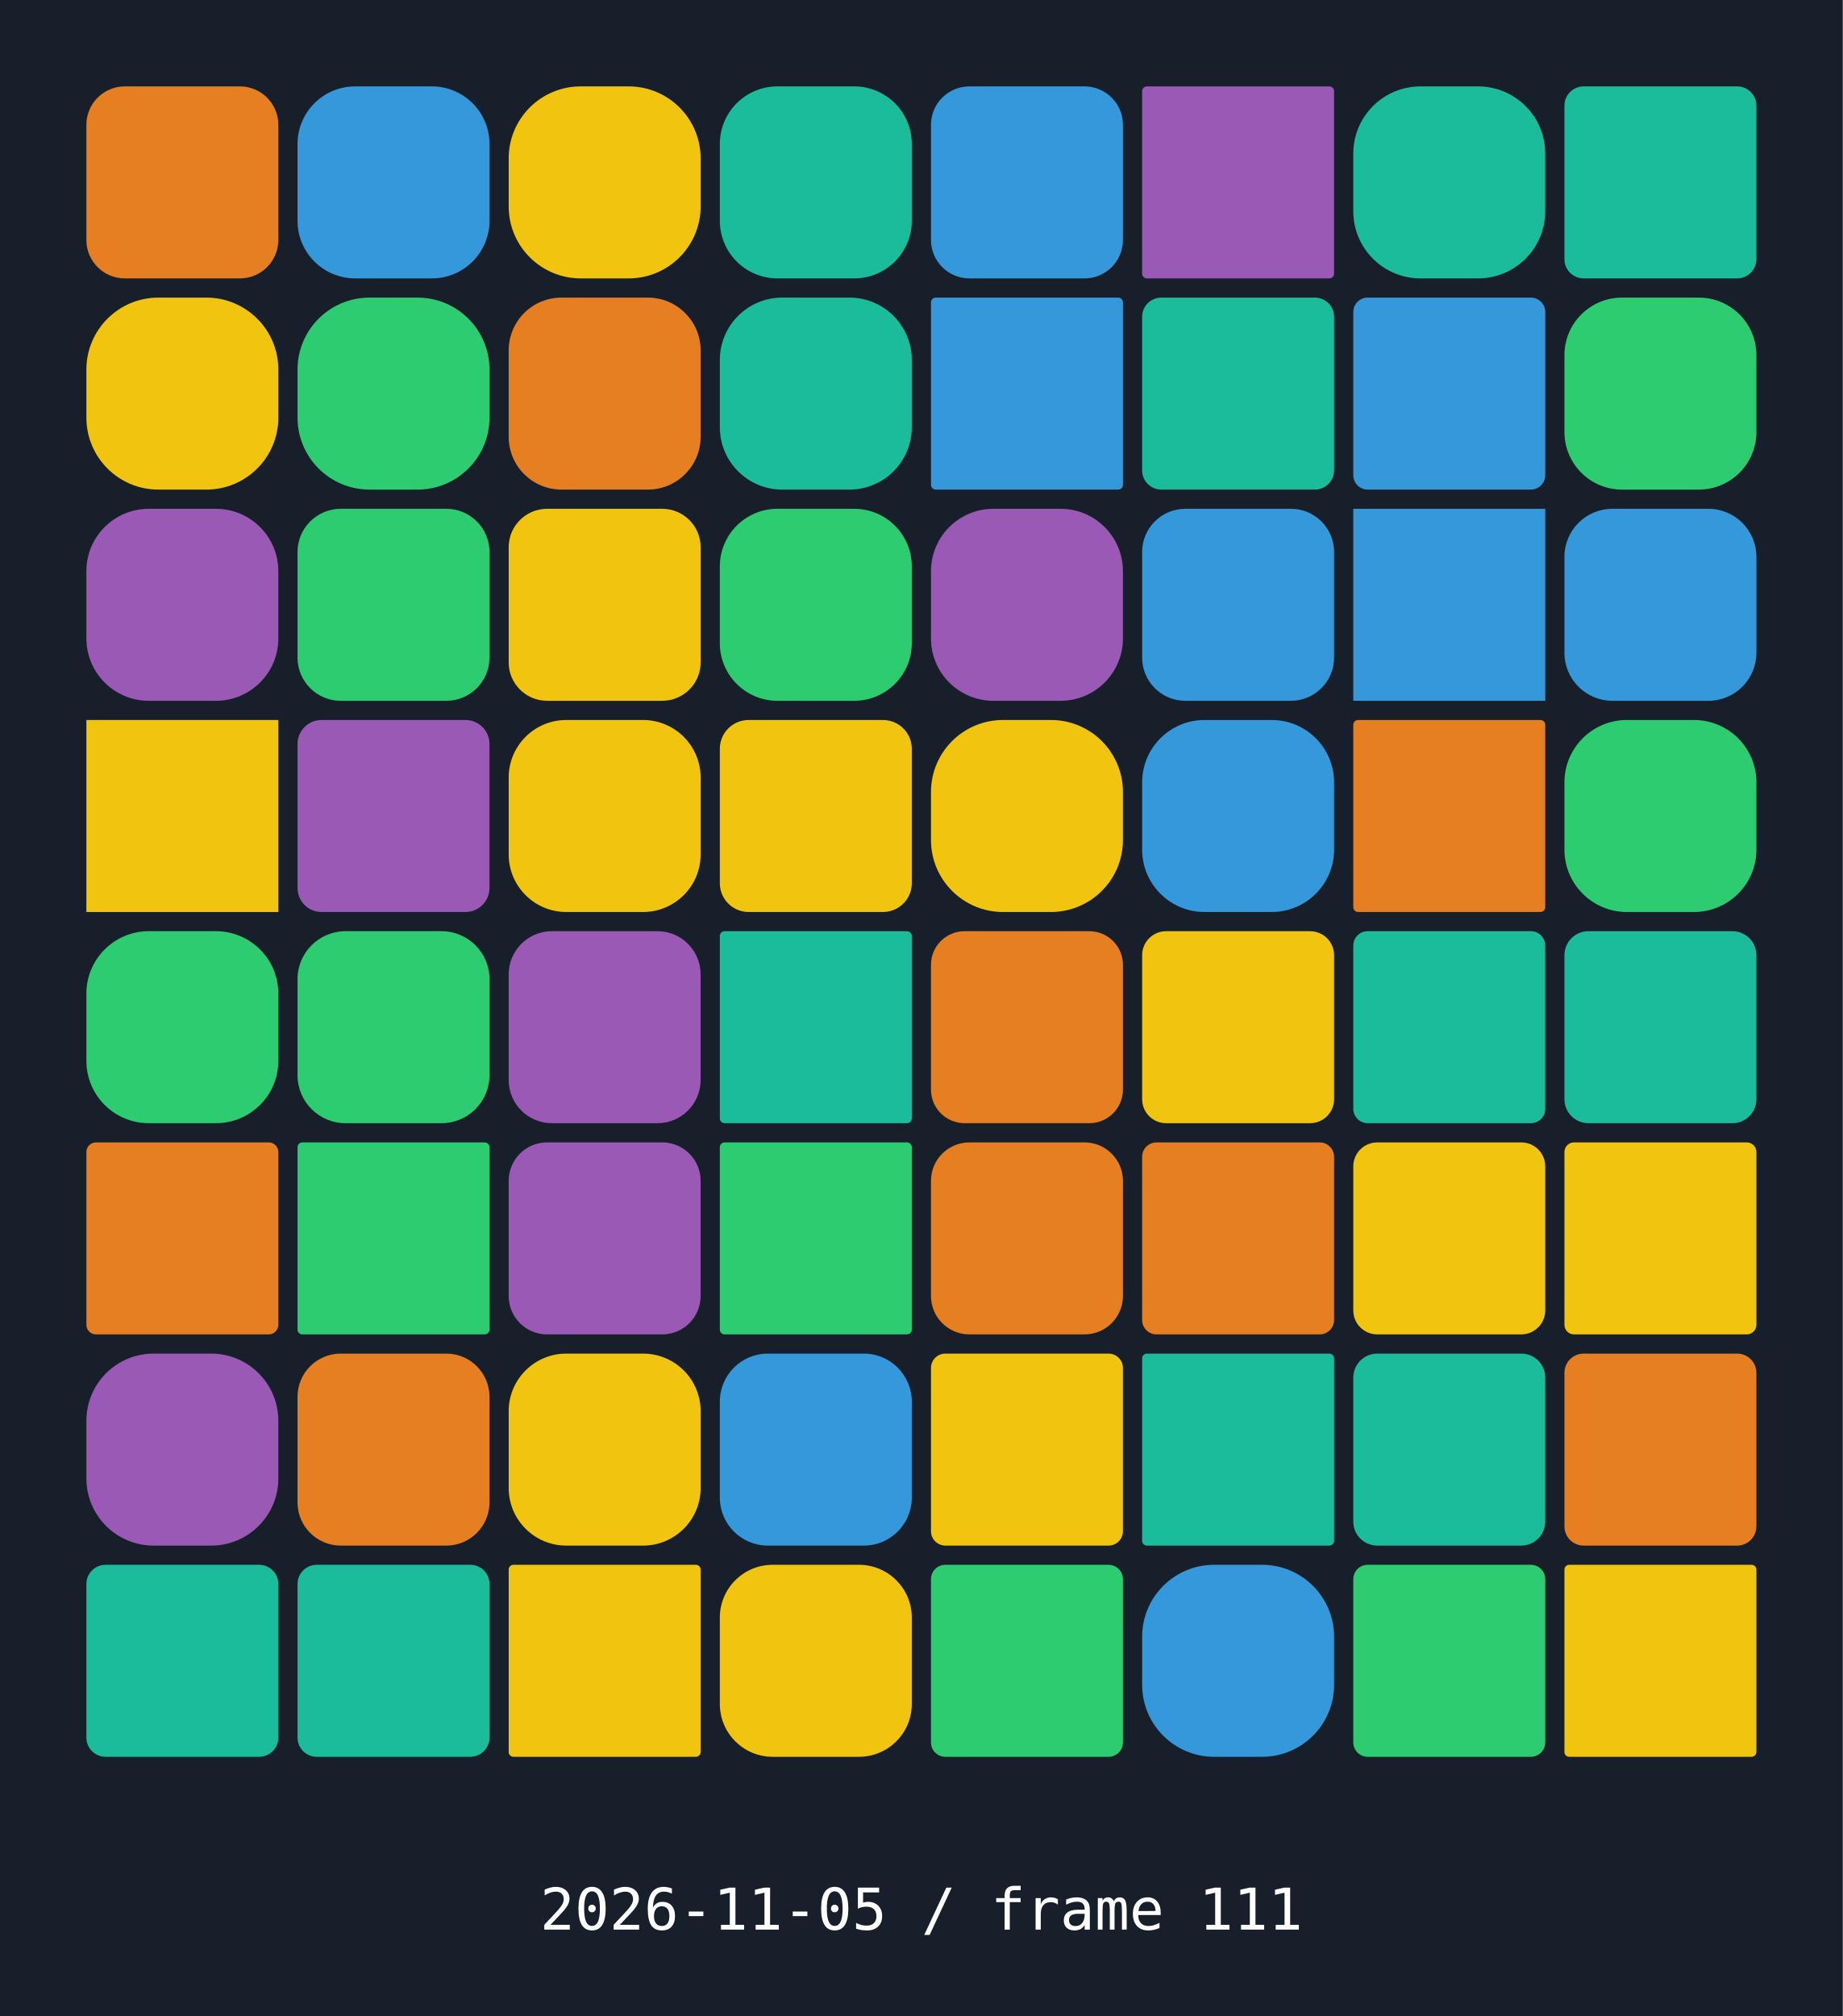
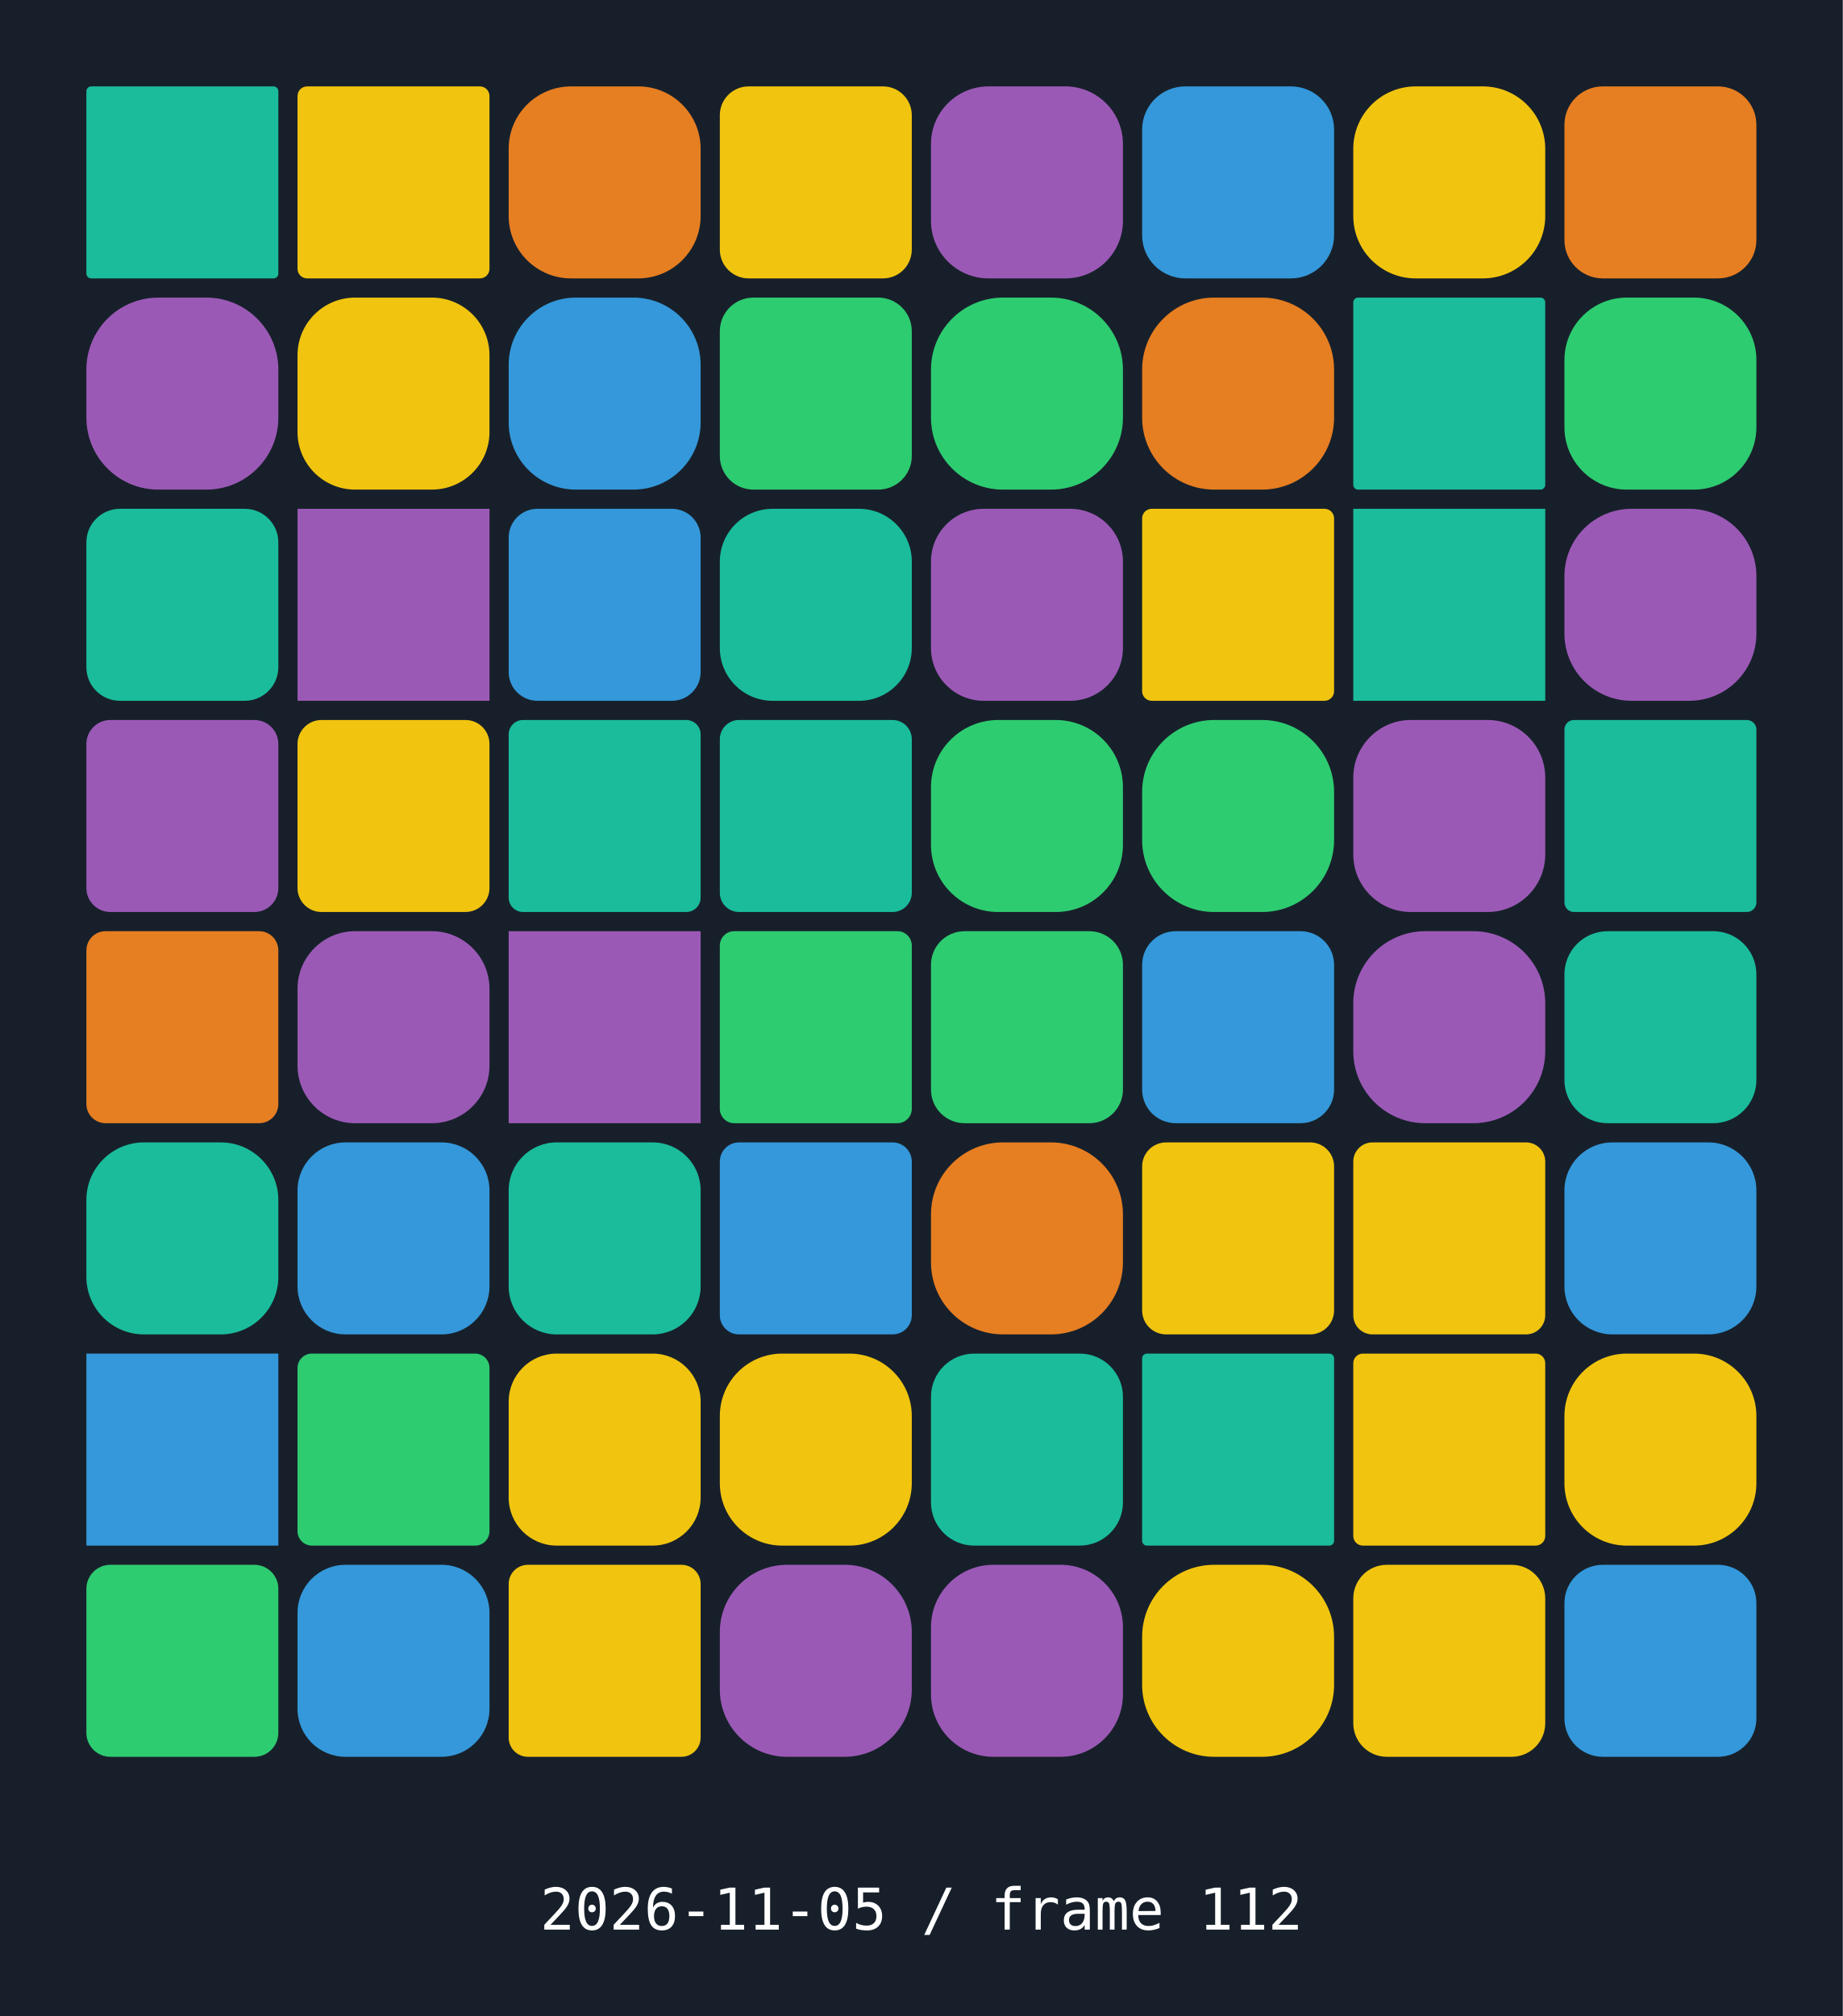
<svg xmlns="http://www.w3.org/2000/svg" width="384" height="420" viewBox="0 0 384 420">
  <rect width="384" height="420" fill="#17202a" />
-   <rect x="18" y="18" width="40" height="40" rx="8" fill="#e67e22" />
-   <rect x="62" y="18" width="40" height="40" rx="12" fill="#3498db" />
-   <rect x="106" y="18" width="40" height="40" rx="15" fill="#f1c40f" />
-   <rect x="150" y="18" width="40" height="40" rx="12" fill="#1abc9c" />
-   <rect x="194" y="18" width="40" height="40" rx="8" fill="#3498db" />
-   <rect x="238" y="18" width="40" height="40" rx="1" fill="#9b59b6" />
-   <rect x="282" y="18" width="40" height="40" rx="14" fill="#1abc9c" />
-   <rect x="326" y="18" width="40" height="40" rx="4" fill="#1abc9c" />
-   <rect x="18" y="62" width="40" height="40" rx="15" fill="#f1c40f" />
-   <rect x="62" y="62" width="40" height="40" rx="15" fill="#2ecc71" />
-   <rect x="106" y="62" width="40" height="40" rx="11" fill="#e67e22" />
-   <rect x="150" y="62" width="40" height="40" rx="13" fill="#1abc9c" />
-   <rect x="194" y="62" width="40" height="40" rx="1" fill="#3498db" />
-   <rect x="238" y="62" width="40" height="40" rx="4" fill="#1abc9c" />
-   <rect x="282" y="62" width="40" height="40" rx="3" fill="#3498db" />
-   <rect x="326" y="62" width="40" height="40" rx="12" fill="#2ecc71" />
-   <rect x="18" y="106" width="40" height="40" rx="13" fill="#9b59b6" />
-   <rect x="62" y="106" width="40" height="40" rx="9" fill="#2ecc71" />
-   <rect x="106" y="106" width="40" height="40" rx="8" fill="#f1c40f" />
-   <rect x="150" y="106" width="40" height="40" rx="12" fill="#2ecc71" />
-   <rect x="194" y="106" width="40" height="40" rx="13" fill="#9b59b6" />
-   <rect x="238" y="106" width="40" height="40" rx="9" fill="#3498db" />
-   <rect x="282" y="106" width="40" height="40" rx="0" fill="#3498db" />
-   <rect x="326" y="106" width="40" height="40" rx="10" fill="#3498db" />
-   <rect x="18" y="150" width="40" height="40" rx="0" fill="#f1c40f" />
-   <rect x="62" y="150" width="40" height="40" rx="5" fill="#9b59b6" />
-   <rect x="106" y="150" width="40" height="40" rx="12" fill="#f1c40f" />
-   <rect x="150" y="150" width="40" height="40" rx="6" fill="#f1c40f" />
-   <rect x="194" y="150" width="40" height="40" rx="15" fill="#f1c40f" />
-   <rect x="238" y="150" width="40" height="40" rx="13" fill="#3498db" />
-   <rect x="282" y="150" width="40" height="40" rx="1" fill="#e67e22" />
-   <rect x="326" y="150" width="40" height="40" rx="13" fill="#2ecc71" />
-   <rect x="18" y="194" width="40" height="40" rx="13" fill="#2ecc71" />
-   <rect x="62" y="194" width="40" height="40" rx="10" fill="#2ecc71" />
-   <rect x="106" y="194" width="40" height="40" rx="9" fill="#9b59b6" />
-   <rect x="150" y="194" width="40" height="40" rx="1" fill="#1abc9c" />
-   <rect x="194" y="194" width="40" height="40" rx="7" fill="#e67e22" />
-   <rect x="238" y="194" width="40" height="40" rx="5" fill="#f1c40f" />
-   <rect x="282" y="194" width="40" height="40" rx="3" fill="#1abc9c" />
-   <rect x="326" y="194" width="40" height="40" rx="5" fill="#1abc9c" />
-   <rect x="18" y="238" width="40" height="40" rx="2" fill="#e67e22" />
-   <rect x="62" y="238" width="40" height="40" rx="1" fill="#2ecc71" />
-   <rect x="106" y="238" width="40" height="40" rx="8" fill="#9b59b6" />
-   <rect x="150" y="238" width="40" height="40" rx="1" fill="#2ecc71" />
-   <rect x="194" y="238" width="40" height="40" rx="8" fill="#e67e22" />
-   <rect x="238" y="238" width="40" height="40" rx="3" fill="#e67e22" />
-   <rect x="282" y="238" width="40" height="40" rx="5" fill="#f1c40f" />
-   <rect x="326" y="238" width="40" height="40" rx="2" fill="#f1c40f" />
-   <rect x="18" y="282" width="40" height="40" rx="14" fill="#9b59b6" />
-   <rect x="62" y="282" width="40" height="40" rx="9" fill="#e67e22" />
-   <rect x="106" y="282" width="40" height="40" rx="12" fill="#f1c40f" />
-   <rect x="150" y="282" width="40" height="40" rx="10" fill="#3498db" />
-   <rect x="194" y="282" width="40" height="40" rx="3" fill="#f1c40f" />
+   <rect x="18" y="18" width="40" height="40" rx="1" fill="#1abc9c" />
+   <rect x="62" y="18" width="40" height="40" rx="2" fill="#f1c40f" />
+   <rect x="106" y="18" width="40" height="40" rx="13" fill="#e67e22" />
+   <rect x="150" y="18" width="40" height="40" rx="6" fill="#f1c40f" />
+   <rect x="194" y="18" width="40" height="40" rx="12" fill="#9b59b6" />
+   <rect x="238" y="18" width="40" height="40" rx="9" fill="#3498db" />
+   <rect x="282" y="18" width="40" height="40" rx="13" fill="#f1c40f" />
+   <rect x="326" y="18" width="40" height="40" rx="8" fill="#e67e22" />
+   <rect x="18" y="62" width="40" height="40" rx="15" fill="#9b59b6" />
+   <rect x="62" y="62" width="40" height="40" rx="12" fill="#f1c40f" />
+   <rect x="106" y="62" width="40" height="40" rx="14" fill="#3498db" />
+   <rect x="150" y="62" width="40" height="40" rx="7" fill="#2ecc71" />
+   <rect x="194" y="62" width="40" height="40" rx="15" fill="#2ecc71" />
+   <rect x="238" y="62" width="40" height="40" rx="15" fill="#e67e22" />
+   <rect x="282" y="62" width="40" height="40" rx="1" fill="#1abc9c" />
+   <rect x="326" y="62" width="40" height="40" rx="13" fill="#2ecc71" />
+   <rect x="18" y="106" width="40" height="40" rx="7" fill="#1abc9c" />
+   <rect x="62" y="106" width="40" height="40" rx="0" fill="#9b59b6" />
+   <rect x="106" y="106" width="40" height="40" rx="6" fill="#3498db" />
+   <rect x="150" y="106" width="40" height="40" rx="11" fill="#1abc9c" />
+   <rect x="194" y="106" width="40" height="40" rx="11" fill="#9b59b6" />
+   <rect x="238" y="106" width="40" height="40" rx="2" fill="#f1c40f" />
+   <rect x="282" y="106" width="40" height="40" rx="0" fill="#1abc9c" />
+   <rect x="326" y="106" width="40" height="40" rx="14" fill="#9b59b6" />
+   <rect x="18" y="150" width="40" height="40" rx="5" fill="#9b59b6" />
+   <rect x="62" y="150" width="40" height="40" rx="5" fill="#f1c40f" />
+   <rect x="106" y="150" width="40" height="40" rx="3" fill="#1abc9c" />
+   <rect x="150" y="150" width="40" height="40" rx="4" fill="#1abc9c" />
+   <rect x="194" y="150" width="40" height="40" rx="14" fill="#2ecc71" />
+   <rect x="238" y="150" width="40" height="40" rx="15" fill="#2ecc71" />
+   <rect x="282" y="150" width="40" height="40" rx="12" fill="#9b59b6" />
+   <rect x="326" y="150" width="40" height="40" rx="2" fill="#1abc9c" />
+   <rect x="18" y="194" width="40" height="40" rx="4" fill="#e67e22" />
+   <rect x="62" y="194" width="40" height="40" rx="12" fill="#9b59b6" />
+   <rect x="106" y="194" width="40" height="40" rx="0" fill="#9b59b6" />
+   <rect x="150" y="194" width="40" height="40" rx="3" fill="#2ecc71" />
+   <rect x="194" y="194" width="40" height="40" rx="7" fill="#2ecc71" />
+   <rect x="238" y="194" width="40" height="40" rx="7" fill="#3498db" />
+   <rect x="282" y="194" width="40" height="40" rx="15" fill="#9b59b6" />
+   <rect x="326" y="194" width="40" height="40" rx="9" fill="#1abc9c" />
+   <rect x="18" y="238" width="40" height="40" rx="12" fill="#1abc9c" />
+   <rect x="62" y="238" width="40" height="40" rx="10" fill="#3498db" />
+   <rect x="106" y="238" width="40" height="40" rx="10" fill="#1abc9c" />
+   <rect x="150" y="238" width="40" height="40" rx="4" fill="#3498db" />
+   <rect x="194" y="238" width="40" height="40" rx="15" fill="#e67e22" />
+   <rect x="238" y="238" width="40" height="40" rx="5" fill="#f1c40f" />
+   <rect x="282" y="238" width="40" height="40" rx="4" fill="#f1c40f" />
+   <rect x="326" y="238" width="40" height="40" rx="10" fill="#3498db" />
+   <rect x="18" y="282" width="40" height="40" rx="0" fill="#3498db" />
+   <rect x="62" y="282" width="40" height="40" rx="3" fill="#2ecc71" />
+   <rect x="106" y="282" width="40" height="40" rx="10" fill="#f1c40f" />
+   <rect x="150" y="282" width="40" height="40" rx="13" fill="#f1c40f" />
+   <rect x="194" y="282" width="40" height="40" rx="9" fill="#1abc9c" />
  <rect x="238" y="282" width="40" height="40" rx="1" fill="#1abc9c" />
-   <rect x="282" y="282" width="40" height="40" rx="5" fill="#1abc9c" />
-   <rect x="326" y="282" width="40" height="40" rx="4" fill="#e67e22" />
-   <rect x="18" y="326" width="40" height="40" rx="4" fill="#1abc9c" />
-   <rect x="62" y="326" width="40" height="40" rx="4" fill="#1abc9c" />
-   <rect x="106" y="326" width="40" height="40" rx="1" fill="#f1c40f" />
-   <rect x="150" y="326" width="40" height="40" rx="11" fill="#f1c40f" />
-   <rect x="194" y="326" width="40" height="40" rx="3" fill="#2ecc71" />
-   <rect x="238" y="326" width="40" height="40" rx="15" fill="#3498db" />
-   <rect x="282" y="326" width="40" height="40" rx="3" fill="#2ecc71" />
-   <rect x="326" y="326" width="40" height="40" rx="1" fill="#f1c40f" />
-   <text x="192" y="402" text-anchor="middle" fill="#ffffff" font-family="monospace">2026-11-05 / frame 111</text>
+   <rect x="282" y="282" width="40" height="40" rx="2" fill="#f1c40f" />
+   <rect x="326" y="282" width="40" height="40" rx="13" fill="#f1c40f" />
+   <rect x="18" y="326" width="40" height="40" rx="5" fill="#2ecc71" />
+   <rect x="62" y="326" width="40" height="40" rx="10" fill="#3498db" />
+   <rect x="106" y="326" width="40" height="40" rx="4" fill="#f1c40f" />
+   <rect x="150" y="326" width="40" height="40" rx="14" fill="#9b59b6" />
+   <rect x="194" y="326" width="40" height="40" rx="13" fill="#9b59b6" />
+   <rect x="238" y="326" width="40" height="40" rx="15" fill="#f1c40f" />
+   <rect x="282" y="326" width="40" height="40" rx="7" fill="#f1c40f" />
+   <rect x="326" y="326" width="40" height="40" rx="8" fill="#3498db" />
+   <text x="192" y="402" text-anchor="middle" fill="#ffffff" font-family="monospace">2026-11-05 / frame 112</text>
</svg>
